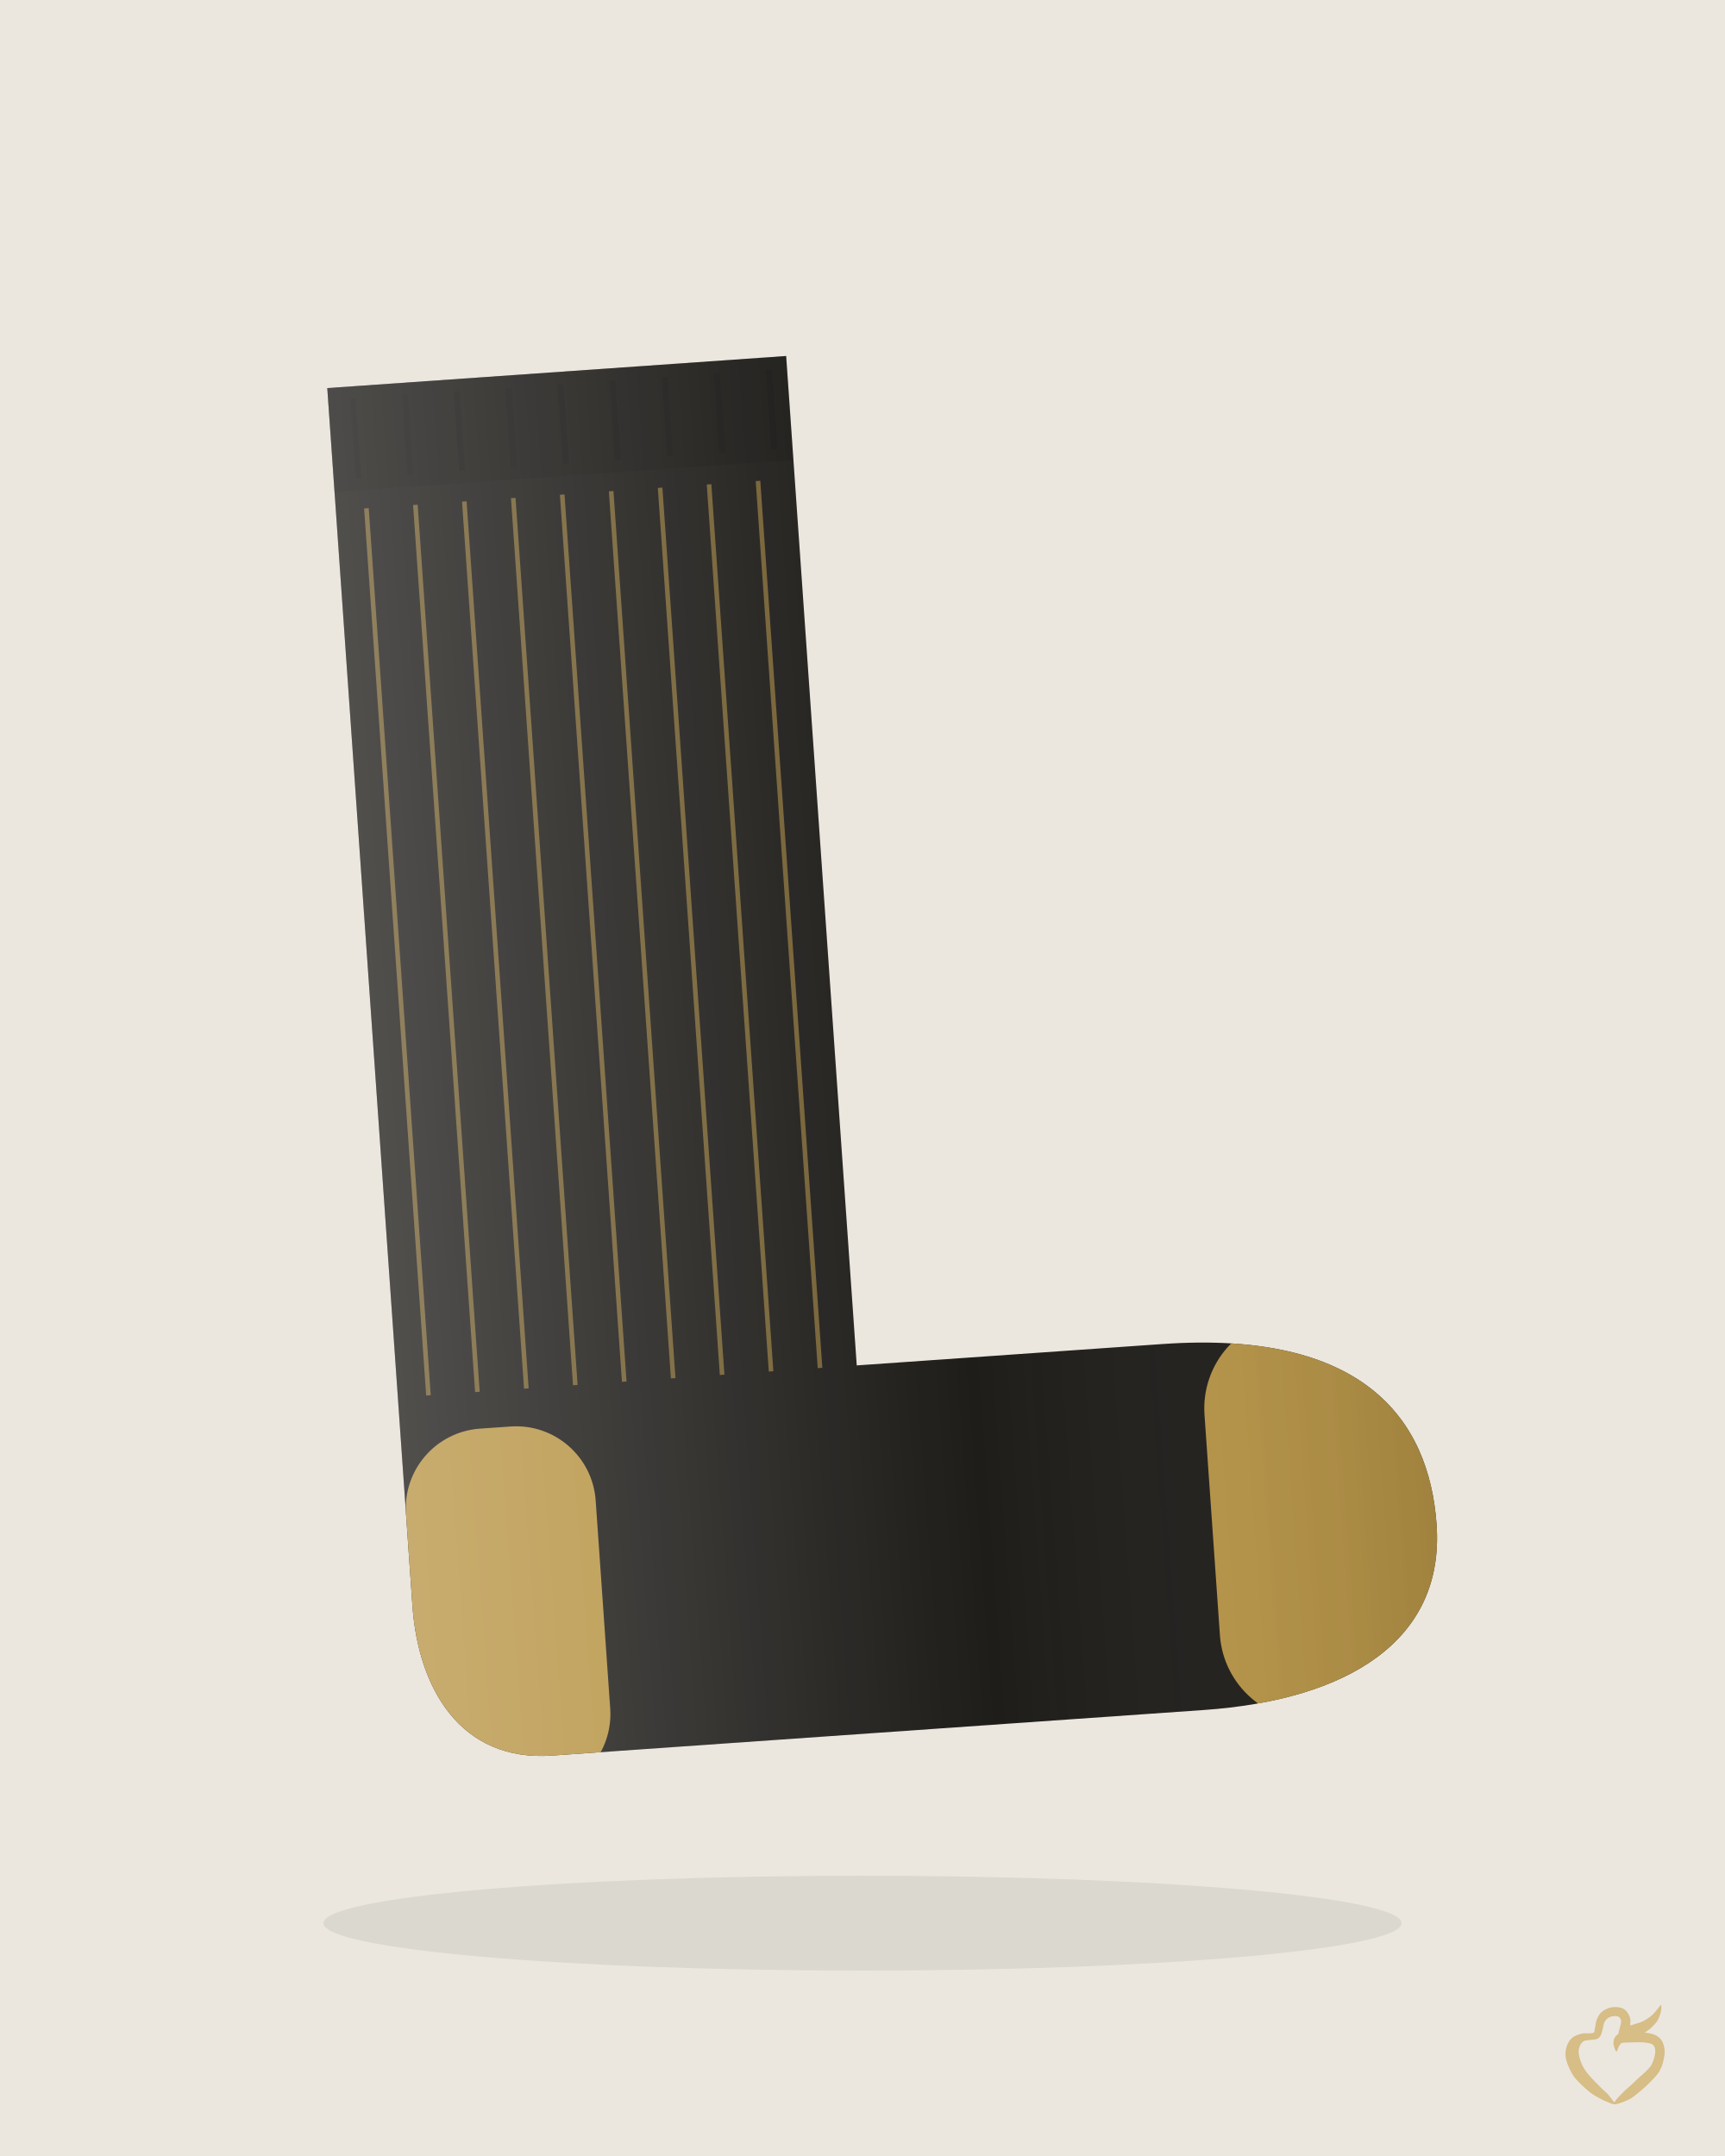
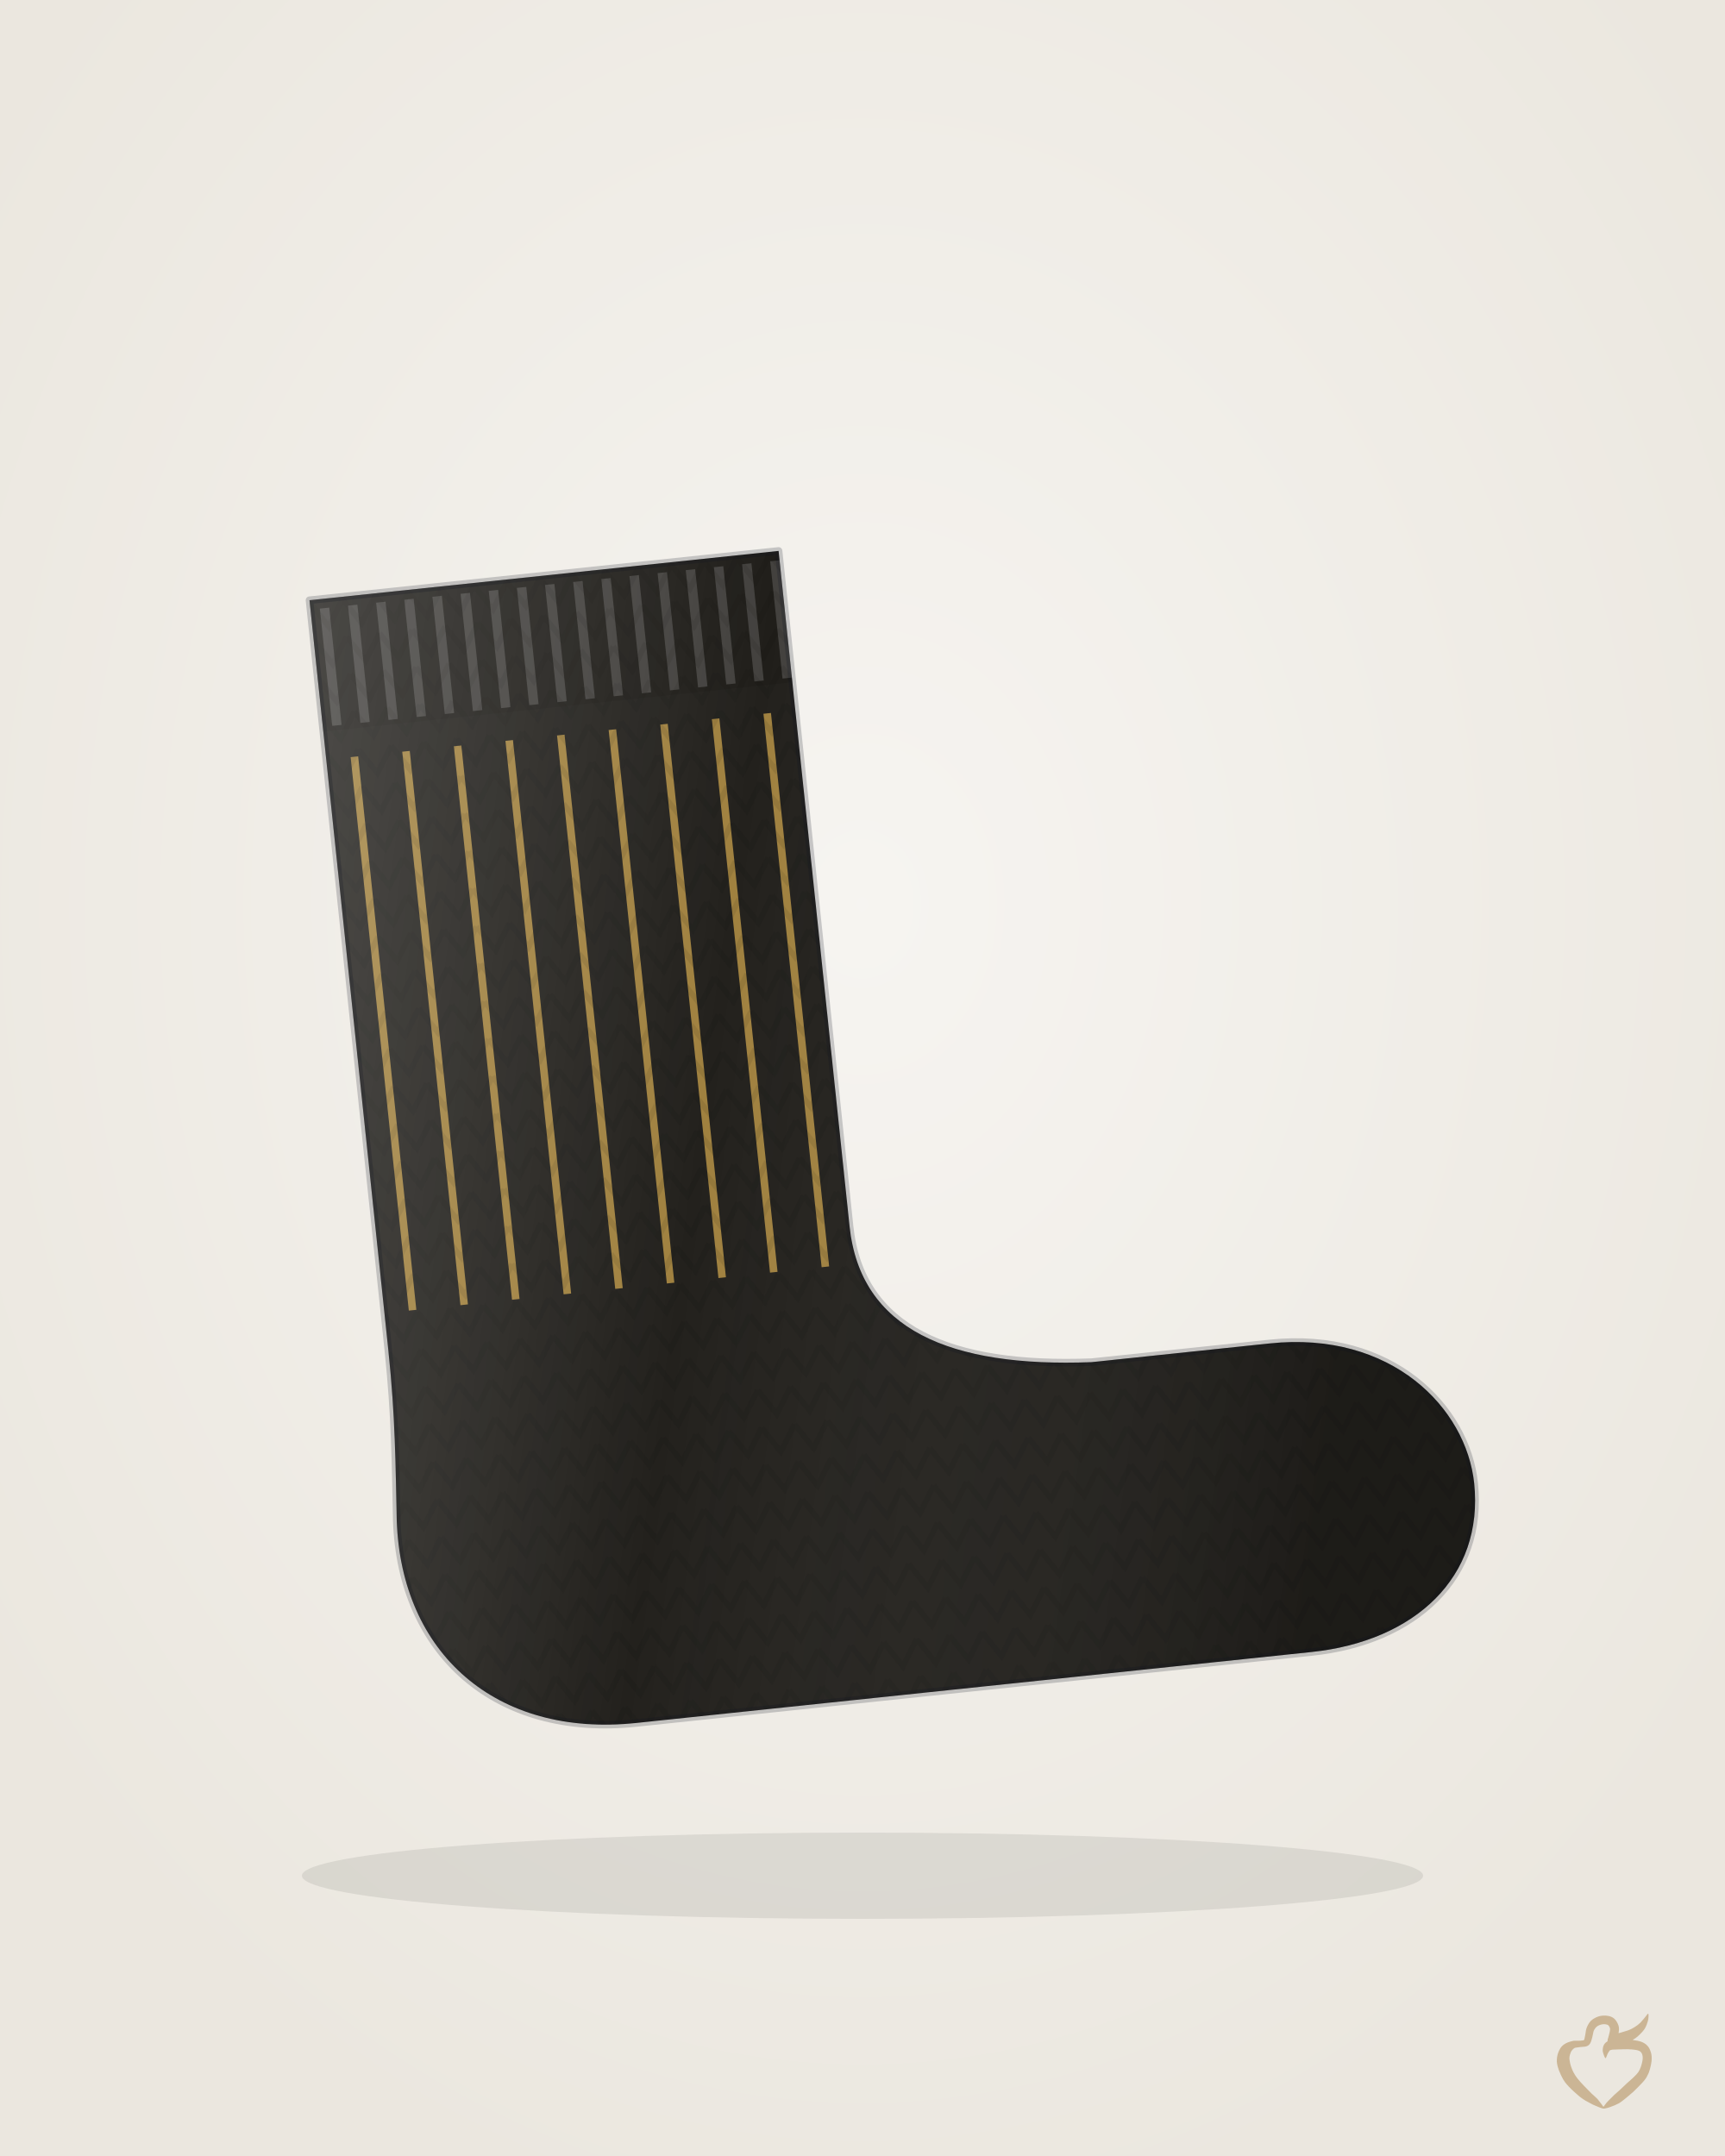
<svg xmlns="http://www.w3.org/2000/svg" viewBox="0 0 800 1000" role="img">
+   <defs>
+     <radialGradient id="light" cx=".5" cy=".42" r=".62">
+       <stop offset="0" stop-color="#fff" stop-opacity=".55" />
+       <stop offset="1" stop-color="#fff" stop-opacity="0" />
+     </radialGradient>
+   </defs>
  <rect width="800" height="1000" fill="#ebe7df" />
-   <ellipse cx="400" cy="892" rx="250" ry="22" fill="#000" fill-opacity=".07" />
-   <g transform="translate(151.7778 180) rotate(-4) scale(1.422222)">
+   <rect width="800" height="1000" fill="url(#light)" />
+   <ellipse cx="400" cy="870" rx="260" ry="20" fill="#000" fill-opacity=".08" />
+   <g transform="rotate(-6 400 500) translate(168.1 130.3) scale(2.1875 2.1875)">
    <defs>
-       <clipPath id="c-merino-dress-black-0">
-         <path d="M0 0H150V330H250C315 330 335 360 335 395C335 433 302 450 255 450H42C12 450 0 425 0 398Z" />
+       <clipPath id="c-merino-dress-black-a">
+         <path d="M0 56H100V200C100 222 118 232 148 234H186C212 234 226 252 226 268C226 288 210 300 188 300H44C14 300 -4 280 -2 252C-1 240 0 230 0 216Z" />
      </clipPath>
-       <linearGradient id="s-merino-dress-black-0" x1="0" x2="1">
-         <stop offset="0" stop-color="#fff" stop-opacity=".22" />
-         <stop offset=".55" stop-color="#fff" stop-opacity="0" />
-         <stop offset="1" stop-color="#000" stop-opacity=".14" />
+       <pattern id="k-merino-dress-black-a" width="7" height="8" patternUnits="userSpaceOnUse">
+         <path d="M0 0.5L3.5 6L7 0.5" fill="none" stroke="#000" stroke-opacity=".075" stroke-width="1.2" />
+       </pattern>
+       <linearGradient id="g-merino-dress-black-a" x1="0" x2="1" y1="0" y2="0.25">
+         <stop offset="0" stop-color="#fff" stop-opacity=".2" />
+         <stop offset=".42" stop-color="#fff" stop-opacity="0" />
+         <stop offset="1" stop-color="#000" stop-opacity=".16" />
      </linearGradient>
    </defs>
-     <path d="M0 0H150V330H250C315 330 335 360 335 395C335 433 302 450 255 450H42C12 450 0 425 0 398Z" fill="#1f1d1a" />
-     <g clip-path="url(#c-merino-dress-black-0)">
-       <path d="M10 40V330" stroke="#c9a24b" stroke-opacity=".5" stroke-width="1.5" />
-       <path d="M26 40V330" stroke="#c9a24b" stroke-opacity=".5" stroke-width="1.5" />
-       <path d="M42 40V330" stroke="#c9a24b" stroke-opacity=".5" stroke-width="1.5" />
-       <path d="M58 40V330" stroke="#c9a24b" stroke-opacity=".5" stroke-width="1.5" />
-       <path d="M74 40V330" stroke="#c9a24b" stroke-opacity=".5" stroke-width="1.5" />
-       <path d="M90 40V330" stroke="#c9a24b" stroke-opacity=".5" stroke-width="1.5" />
-       <path d="M106 40V330" stroke="#c9a24b" stroke-opacity=".5" stroke-width="1.5" />
-       <path d="M122 40V330" stroke="#c9a24b" stroke-opacity=".5" stroke-width="1.5" />
-       <path d="M138 40V330" stroke="#c9a24b" stroke-opacity=".5" stroke-width="1.5" />
-       <rect x="0" y="0" width="150" height="34" fill="#000" fill-opacity=".10" />
-       <path d="M8 4V30" stroke="#000" stroke-opacity=".10" stroke-width="2" />
-       <path d="M25 4V30" stroke="#000" stroke-opacity=".10" stroke-width="2" />
-       <path d="M42 4V30" stroke="#000" stroke-opacity=".10" stroke-width="2" />
-       <path d="M59 4V30" stroke="#000" stroke-opacity=".10" stroke-width="2" />
-       <path d="M76 4V30" stroke="#000" stroke-opacity=".10" stroke-width="2" />
-       <path d="M93 4V30" stroke="#000" stroke-opacity=".10" stroke-width="2" />
-       <path d="M110 4V30" stroke="#000" stroke-opacity=".10" stroke-width="2" />
-       <path d="M127 4V30" stroke="#000" stroke-opacity=".10" stroke-width="2" />
-       <path d="M144 4V30" stroke="#000" stroke-opacity=".10" stroke-width="2" />
-       <rect x="0" y="342" width="62" height="120" rx="26" fill="#c9a24b" fill-opacity=".9" />
-       <rect x="262" y="324" width="90" height="132" rx="30" fill="#c9a24b" fill-opacity=".9" />
-       <rect x="0" y="0" width="340" height="450" fill="url(#s-merino-dress-black-0)" />
+     <path d="M0 56H100V200C100 222 118 232 148 234H186C212 234 226 252 226 268C226 288 210 300 188 300H44C14 300 -4 280 -2 252C-1 240 0 230 0 216Z" fill="#23211d" />
+     <g clip-path="url(#c-merino-dress-black-a)">
+       <path d="M6 90V208" stroke="#c9a24b" stroke-opacity=".75" stroke-width="1.6" />
+       <path d="M17 90V208" stroke="#c9a24b" stroke-opacity=".75" stroke-width="1.6" />
+       <path d="M28 90V208" stroke="#c9a24b" stroke-opacity=".75" stroke-width="1.6" />
+       <path d="M39 90V208" stroke="#c9a24b" stroke-opacity=".75" stroke-width="1.6" />
+       <path d="M50 90V208" stroke="#c9a24b" stroke-opacity=".75" stroke-width="1.6" />
+       <path d="M61 90V208" stroke="#c9a24b" stroke-opacity=".75" stroke-width="1.6" />
+       <path d="M72 90V208" stroke="#c9a24b" stroke-opacity=".75" stroke-width="1.6" />
+       <path d="M83 90V208" stroke="#c9a24b" stroke-opacity=".75" stroke-width="1.6" />
+       <path d="M94 90V208" stroke="#c9a24b" stroke-opacity=".75" stroke-width="1.6" />
+       <rect x="-10" y="56" width="120" height="28" fill="#000" fill-opacity=".09" />
+       <path d="M3 58V83" stroke="#fff" stroke-opacity=".16" stroke-width="2" />
+       <path d="M9 58V83" stroke="#fff" stroke-opacity=".16" stroke-width="2" />
+       <path d="M15 58V83" stroke="#fff" stroke-opacity=".16" stroke-width="2" />
+       <path d="M21 58V83" stroke="#fff" stroke-opacity=".16" stroke-width="2" />
+       <path d="M27 58V83" stroke="#fff" stroke-opacity=".16" stroke-width="2" />
+       <path d="M33 58V83" stroke="#fff" stroke-opacity=".16" stroke-width="2" />
+       <path d="M39 58V83" stroke="#fff" stroke-opacity=".16" stroke-width="2" />
+       <path d="M45 58V83" stroke="#fff" stroke-opacity=".16" stroke-width="2" />
+       <path d="M51 58V83" stroke="#fff" stroke-opacity=".16" stroke-width="2" />
+       <path d="M57 58V83" stroke="#fff" stroke-opacity=".16" stroke-width="2" />
+       <path d="M63 58V83" stroke="#fff" stroke-opacity=".16" stroke-width="2" />
+       <path d="M69 58V83" stroke="#fff" stroke-opacity=".16" stroke-width="2" />
+       <path d="M75 58V83" stroke="#fff" stroke-opacity=".16" stroke-width="2" />
+       <path d="M81 58V83" stroke="#fff" stroke-opacity=".16" stroke-width="2" />
+       <path d="M87 58V83" stroke="#fff" stroke-opacity=".16" stroke-width="2" />
+       <path d="M93 58V83" stroke="#fff" stroke-opacity=".16" stroke-width="2" />
+       <path d="M99 58V83" stroke="#fff" stroke-opacity=".16" stroke-width="2" />
+       <rect x="-30" y="26" width="290" height="284" fill="url(#k-merino-dress-black-a)" />
+       <rect x="-6" y="56" width="236" height="248" fill="url(#g-merino-dress-black-a)" />
    </g>
+     <path d="M0 56H100V200C100 222 118 232 148 234H186C212 234 226 252 226 268C226 288 210 300 188 300H44C14 300 -4 280 -2 252C-1 240 0 230 0 216Z" fill="none" stroke="#0b1220" stroke-opacity=".2" stroke-width="1.6" stroke-linejoin="round" />
  </g>
-   <g transform="translate(726 930) scale(0.071)" fill="#c9a24b" fill-opacity=".6" fill-rule="evenodd">
+   <g transform="translate(722 934) scale(0.0679)" fill="#b08d57" fill-opacity=".55" fill-rule="evenodd">
    <path d="M313.3 647.4C311.0 646.9 308.1 646.0 306.8 645.5C305.6 645.0 303.2 644.3 301.6 643.8C300.0 643.4 296.8 642.2 294.5 641.2C292.1 640.2 289.6 639.2 288.8 639.0C288.1 638.8 285.7 637.8 283.5 636.8C281.3 635.8 277.7 634.2 275.5 633.3C273.3 632.5 269.8 631.0 267.7 630.1C265.6 629.2 263.5 628.3 263.0 628.2C262.6 628.0 260.6 627.2 258.5 626.3C256.5 625.4 253.5 624.1 251.8 623.4C250.2 622.8 247.9 621.8 246.8 621.2C237.4 616.1 233.8 614.2 221.8 608.0C214.9 604.5 204.9 599.1 197.8 595.1C187.1 589.0 164.2 573.5 158.7 568.4C157.5 567.4 154.2 564.5 151.3 562.2C148.5 559.8 144.8 556.6 143.2 555.1C141.5 553.7 138.5 551.1 136.4 549.4C132.1 545.9 128.5 542.8 124.2 538.6C122.5 537.0 119.7 534.5 118.0 533.0C97.5 515.1 66.5 482.6 56.3 468.2C52.9 463.4 46.8 454.2 45.5 451.8C45.0 450.9 43.5 448.5 42.2 446.5C35.7 436.2 20.2 403.1 15.0 388.3C13.5 384.0 12.0 379.8 11.6 378.9C11.0 377.4 7.5 365.4 5.1 357.0C-5.6 318.5 1.1 274.3 23.3 237.5C37.0 214.8 62.1 198.1 94.5 190.0C97.4 189.2 100.6 188.4 101.5 188.0C103.6 187.3 109.7 185.9 114.5 185.1C118.5 184.5 128.9 184.3 148.5 184.7C157.7 184.8 158.9 184.8 163.2 184.1C165.7 183.7 170.6 183.0 174.0 182.7C187.9 181.2 187.1 182.3 191.5 158.2C192.1 154.7 193.4 148.3 194.3 144.0C195.2 139.7 196.1 134.7 196.3 132.8C198.8 109.7 202.4 97.0 211.9 78.2C216.5 69.0 223.8 58.3 230.8 50.5C233.0 48.1 242.4 40.2 246.2 37.7C278.1 16.2 310.9 8.9 348.7 14.7C380.4 19.6 400.8 35.4 415.8 67.0C425.1 86.6 426.8 101.6 422.7 126.0C422.3 128.1 421.9 130.2 421.8 130.8C421.4 133.4 422.9 133.3 432.8 130.3C435.8 129.4 445.1 126.6 453.7 124.1C485.2 115.0 493.6 111.9 513.1 102.1C522.7 97.3 542.0 85.2 548.6 79.8C551.6 77.4 554.0 75.5 557.7 72.7C563.0 68.6 568.5 63.7 572.5 59.6C578.9 53.0 581.1 50.5 591.0 38.5C592.1 37.2 593.8 35.2 594.8 34.0C598.1 30.2 607.0 19.0 609.0 16.2C618.7 2.3 622.7 -1.6 624.8 0.5C628.1 3.8 626.5 35.2 622.3 49.0C616.0 69.8 612.4 79.7 607.3 89.8C605.2 93.9 603.2 97.7 602.8 98.4C602.4 99.0 601.3 101.0 600.3 102.7C599.4 104.4 597.0 107.9 595.0 110.3C593.1 112.8 590.4 116.3 589.0 118.0C579.0 130.9 549.2 159.5 539.7 165.2C538.3 166.1 534.8 168.3 532.0 170.2C529.2 172.1 525.2 174.5 523.1 175.6C516.3 179.4 516.5 179.5 528.8 181.2C539.3 182.6 549.2 184.1 551.5 184.8C552.4 185.1 556.5 186.1 560.7 187.0C599.5 195.9 626.7 218.5 638.1 251.2C639.0 253.6 640.5 257.9 641.5 260.8C643.5 266.8 645.7 275.8 646.5 281.7C648.1 294.3 648.1 294.2 647.9 307.8C647.7 321.5 647.2 326.3 645.0 337.7C644.7 339.6 644.1 342.7 643.8 344.7C643.5 346.6 643.0 349.2 642.7 350.5C642.3 351.8 641.8 354.2 641.5 355.8C639.5 367.1 633.6 388.7 630.0 397.7C628.9 400.5 627.5 404.3 626.8 406.2C625.2 410.5 617.3 426.7 614.8 430.5C613.8 432.2 612.2 434.8 611.3 436.5C610.3 438.2 608.4 441.2 606.8 443.2C605.3 445.2 603.5 447.8 602.7 448.9C601.9 450.1 600.1 452.5 598.6 454.3C597.1 456.0 594.9 458.7 593.7 460.2C592.5 461.6 590.7 463.7 589.7 464.8C588.6 465.9 586.7 468.2 585.3 469.8C581.7 474.2 558.1 498.8 552.2 504.3C546.1 510.1 528.1 527.7 526.1 529.9C524.9 531.3 522.8 533.2 521.5 534.3C518.0 537.1 510.7 543.4 506.7 547.0C504.7 548.8 502.3 550.9 501.3 551.7C500.3 552.5 498.2 554.4 496.5 555.8C493.3 558.7 489.0 562.3 480.7 569.1C477.8 571.4 475.3 573.5 475.0 573.8C474.7 574.2 472.6 575.9 470.3 577.7C465.9 581.2 461.1 585.0 457.7 587.8C456.5 588.7 453.9 590.8 451.8 592.3C449.8 593.9 446.9 596.1 445.5 597.2C434.8 605.6 430.8 608.3 420.6 613.7C414.1 617.1 399.5 624.0 395.3 625.7C393.8 626.3 390.6 627.6 388.2 628.5C383.6 630.4 368.5 636.1 362.2 638.4C360.2 639.1 356.2 640.4 353.5 641.2C350.8 642.0 346.4 643.2 343.9 644.0C329.0 648.4 321.7 649.2 313.3 647.4ZM319.4 635.1C319.7 634.8 321.4 632.4 323.2 629.8C334.6 613.3 343.8 602.5 357.5 589.4C366.6 580.6 384.2 563.0 387.6 559.4C389.1 557.7 391.9 555.0 393.8 553.4C395.6 551.8 398.5 549.3 400.1 547.8C401.8 546.3 404.2 544.2 405.5 543.1C406.8 542.1 410.6 538.8 413.8 535.8C417.1 532.9 421.1 529.4 422.6 528.0C424.2 526.7 426.8 524.3 428.4 522.9C429.9 521.4 433.6 518.0 436.5 515.3C446.8 505.9 464.0 489.6 464.0 489.3C464.0 489.2 466.6 486.7 469.7 483.8C472.9 480.9 477.2 476.8 479.3 474.8C481.4 472.8 484.4 470.2 485.9 469.0C488.6 466.8 494.9 461.2 499.2 457.3C500.4 456.1 503.1 453.8 505.0 452.1C508.7 449.0 510.6 447.3 521.1 437.4C537.2 422.3 550.6 408.0 555.9 400.1C558.9 395.7 564.5 386.0 566.2 382.2C568.8 376.6 573.2 365.6 574.0 362.8C574.4 361.6 575.3 358.8 576.0 356.7C576.7 354.6 578.1 349.9 579.0 346.3C579.9 342.8 581.3 337.7 582.0 335.0C593.0 294.0 584.8 262.3 560.8 252.9C540.4 244.8 496.3 241.2 446.3 243.3C429.0 244.1 419.7 244.4 403.7 244.6C380.5 245.1 375.7 245.6 368.1 248.2C360.4 250.9 360.0 251.3 354.2 261.8C353.3 263.5 351.9 265.7 351.0 266.8C348.3 270.3 345.0 277.5 342.2 286.0C338.7 296.6 334.8 304.0 332.7 304.0C329.1 304.0 319.3 280.8 314.5 260.9C312.4 252.1 313.9 232.8 317.6 222.2C322.3 208.6 332.2 196.5 343.5 190.6C346.8 188.9 346.6 189.5 346.8 182.7C347.0 175.9 348.2 170.7 350.6 165.9C351.0 165.0 351.6 162.9 351.9 161.2C352.5 157.1 353.4 153.9 355.5 147.5C360.1 133.6 364.4 110.5 363.9 102.7C363.5 96.8 357.3 84.5 352.3 79.7C343.7 71.3 319.0 69.1 299.5 74.9C279.5 80.8 264.7 92.3 256.8 108.1C256.1 109.4 255.2 111.0 254.8 111.7C251.9 116.3 249.4 124.6 248.0 133.8C247.2 139.8 243.6 156.4 242.6 159.7C241.3 163.2 240.1 167.5 239.5 170.2C230.1 211.7 215.3 225.2 178.0 226.3C168.2 226.7 166.5 226.8 159.9 227.8C156.0 228.5 151.1 229.2 149.1 229.3C147.1 229.5 144.5 229.8 143.2 230.0C141.9 230.2 139.7 230.4 138.3 230.5C134.8 230.8 126.8 232.2 124.1 233.0C115.3 235.7 98.9 253.0 95.8 263.0C95.3 264.6 94.3 267.3 93.5 269.2C86.7 285.2 84.4 303.9 87.3 318.0C87.9 320.9 88.6 325.0 88.9 327.2C89.1 329.4 89.8 333.0 90.3 335.3C90.9 337.6 91.4 340.3 91.7 341.4C91.9 342.4 92.5 344.8 93.0 346.7C93.6 348.6 94.6 352.3 95.4 355.0C96.1 357.7 97.3 361.4 98.1 363.3C98.8 365.3 100.1 368.7 100.9 370.9C101.7 373.2 103.6 377.9 105.1 381.4C106.7 385.0 108.3 388.7 108.7 389.7C110.6 394.6 117.2 407.1 121.5 413.8C123.3 416.8 126.0 421.2 127.5 423.6C132.4 431.8 146.8 450.2 158.2 462.8C159.8 464.6 162.4 467.5 164.0 469.3C165.5 471.1 168.5 474.3 170.6 476.5C172.8 478.7 177.0 483.2 180.0 486.4C183.0 489.7 186.3 493.1 187.3 494.1C189.8 496.5 212.6 519.8 214.0 521.5C216.9 524.9 234.0 542.2 238.2 546.0C243.0 550.2 246.9 553.9 260.3 566.0C274.1 578.7 275.3 579.8 277.1 581.9C279.0 584.1 283.3 589.5 286.7 594.0C287.8 595.6 290.1 598.4 291.7 600.3C293.3 602.3 295.1 604.7 295.9 605.7C296.6 606.7 298.6 609.3 300.4 611.5C302.1 613.7 304.5 616.9 305.7 618.5C306.8 620.2 308.4 622.2 309.2 623.2C309.9 624.1 311.1 625.7 311.7 626.7C312.3 627.7 313.6 629.6 314.6 631.0C318.1 636.0 318.4 636.2 319.4 635.1Z" />
  </g>
</svg>
